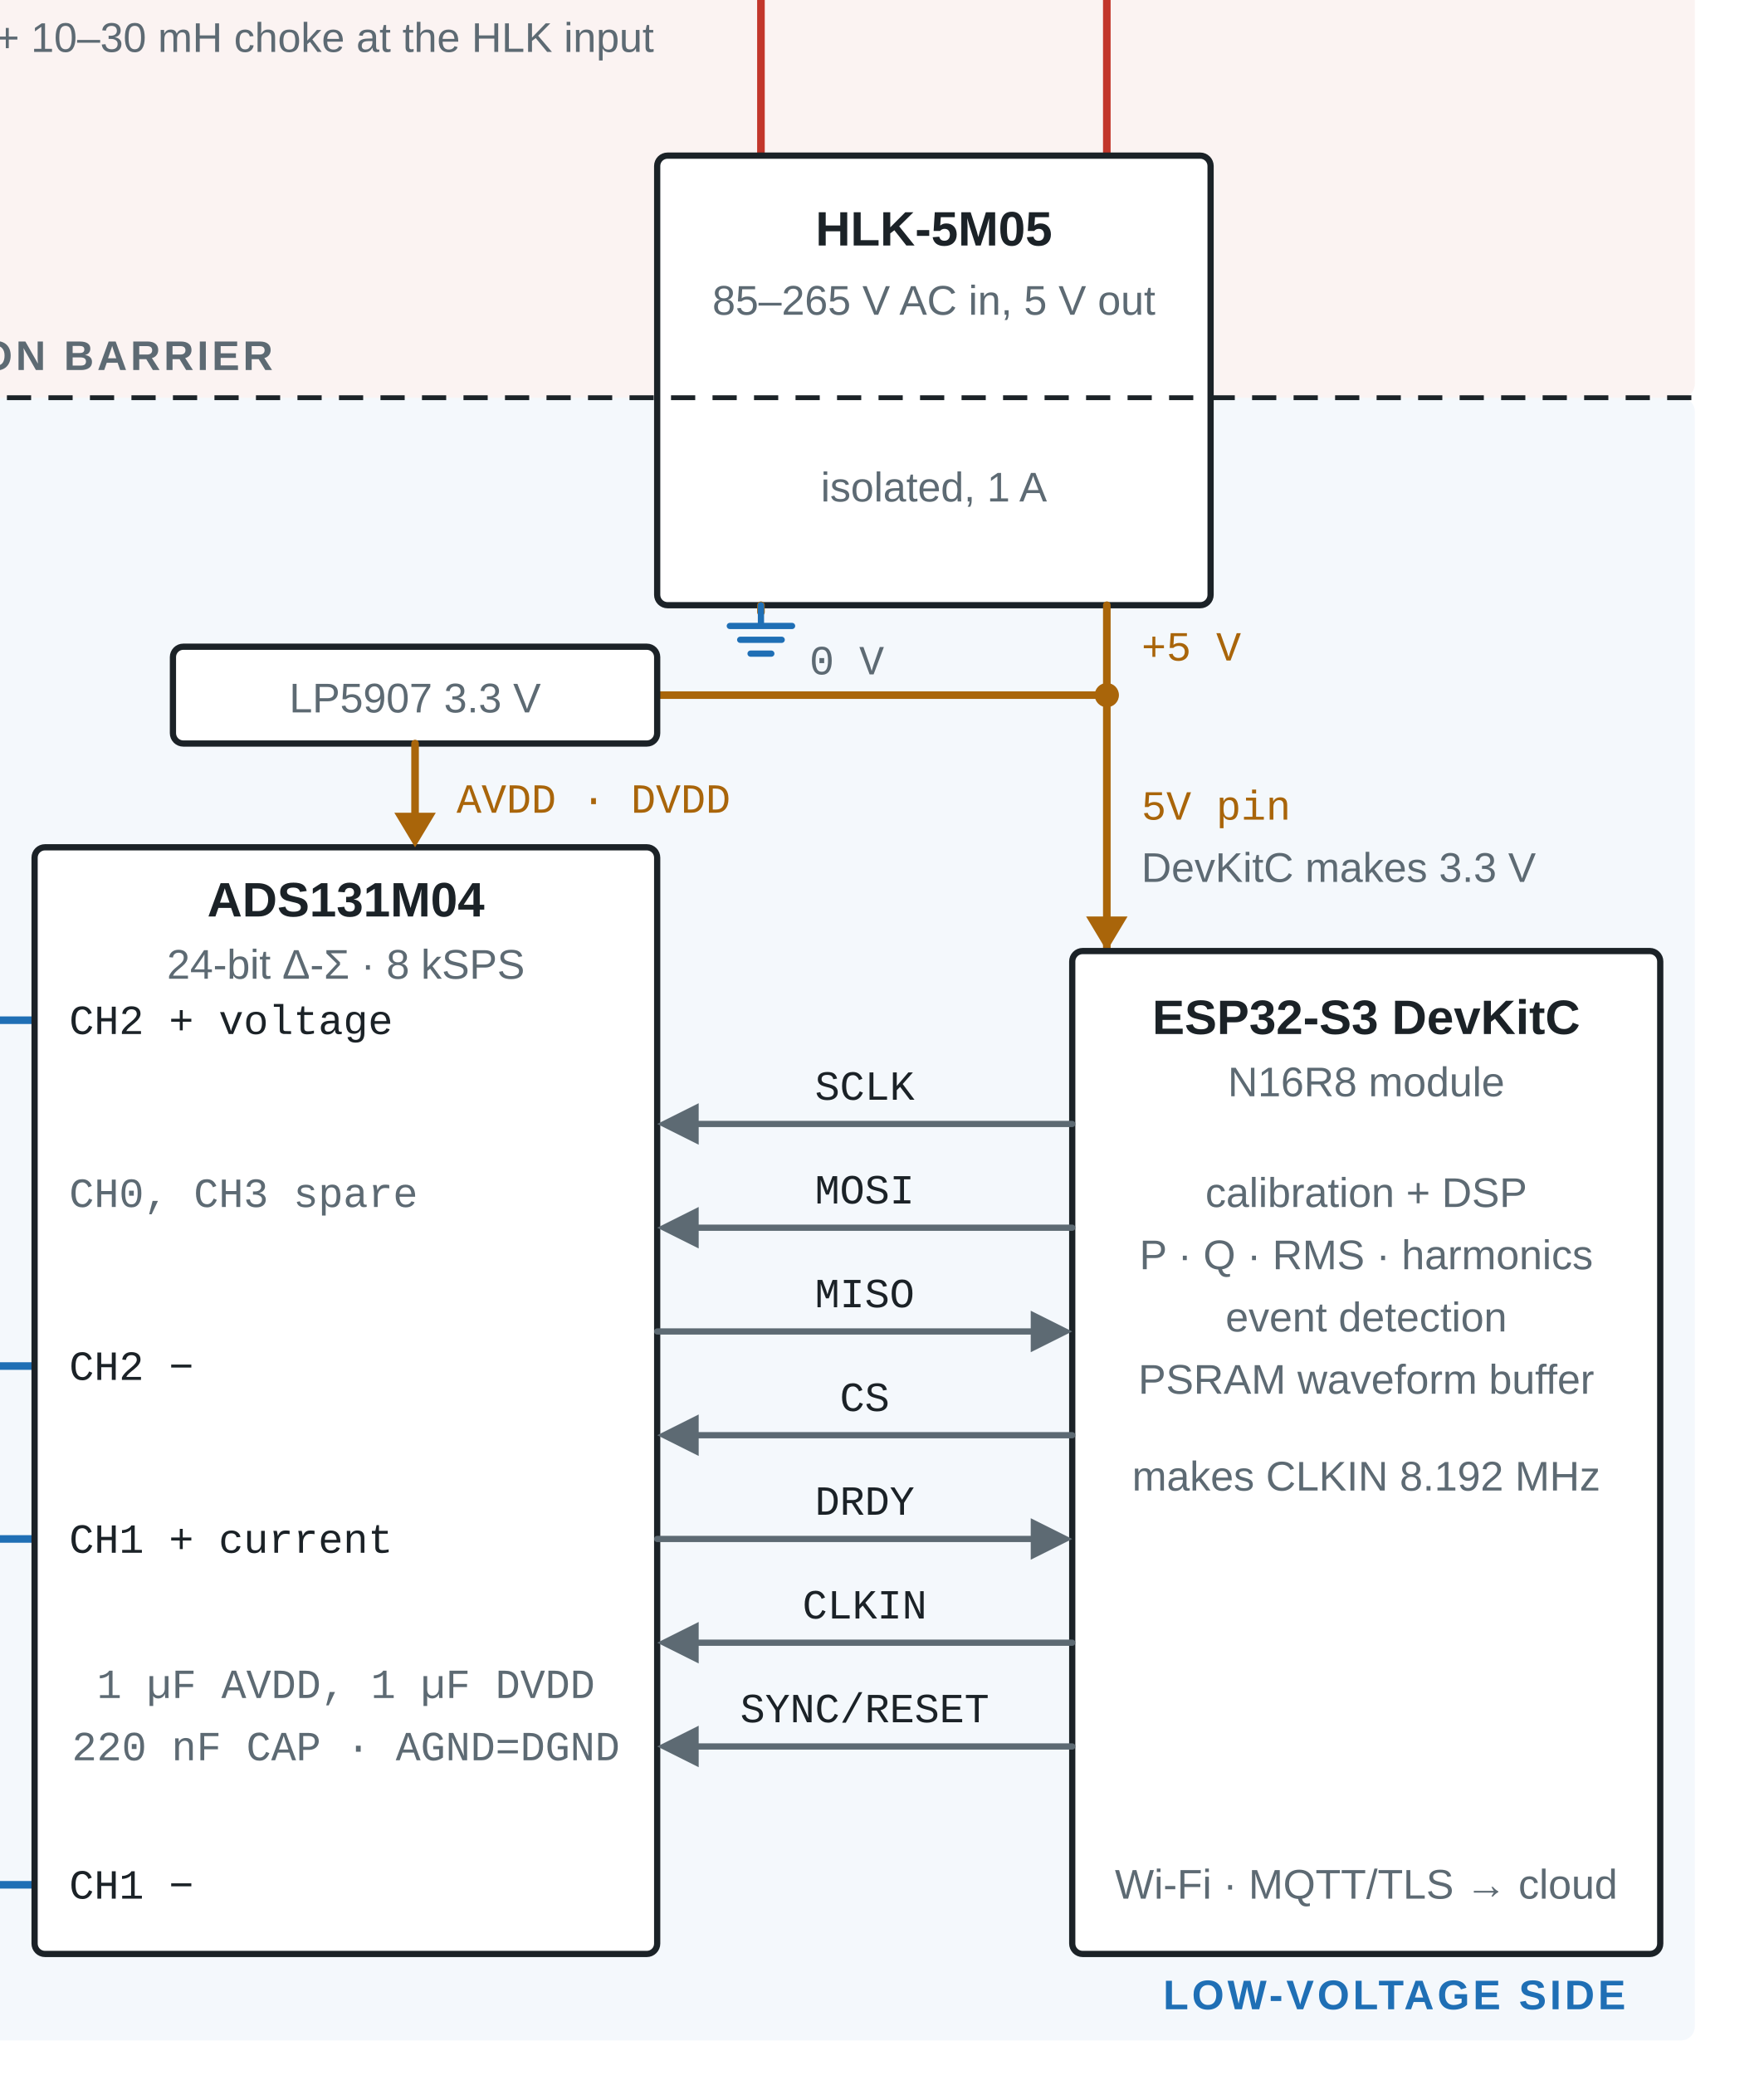
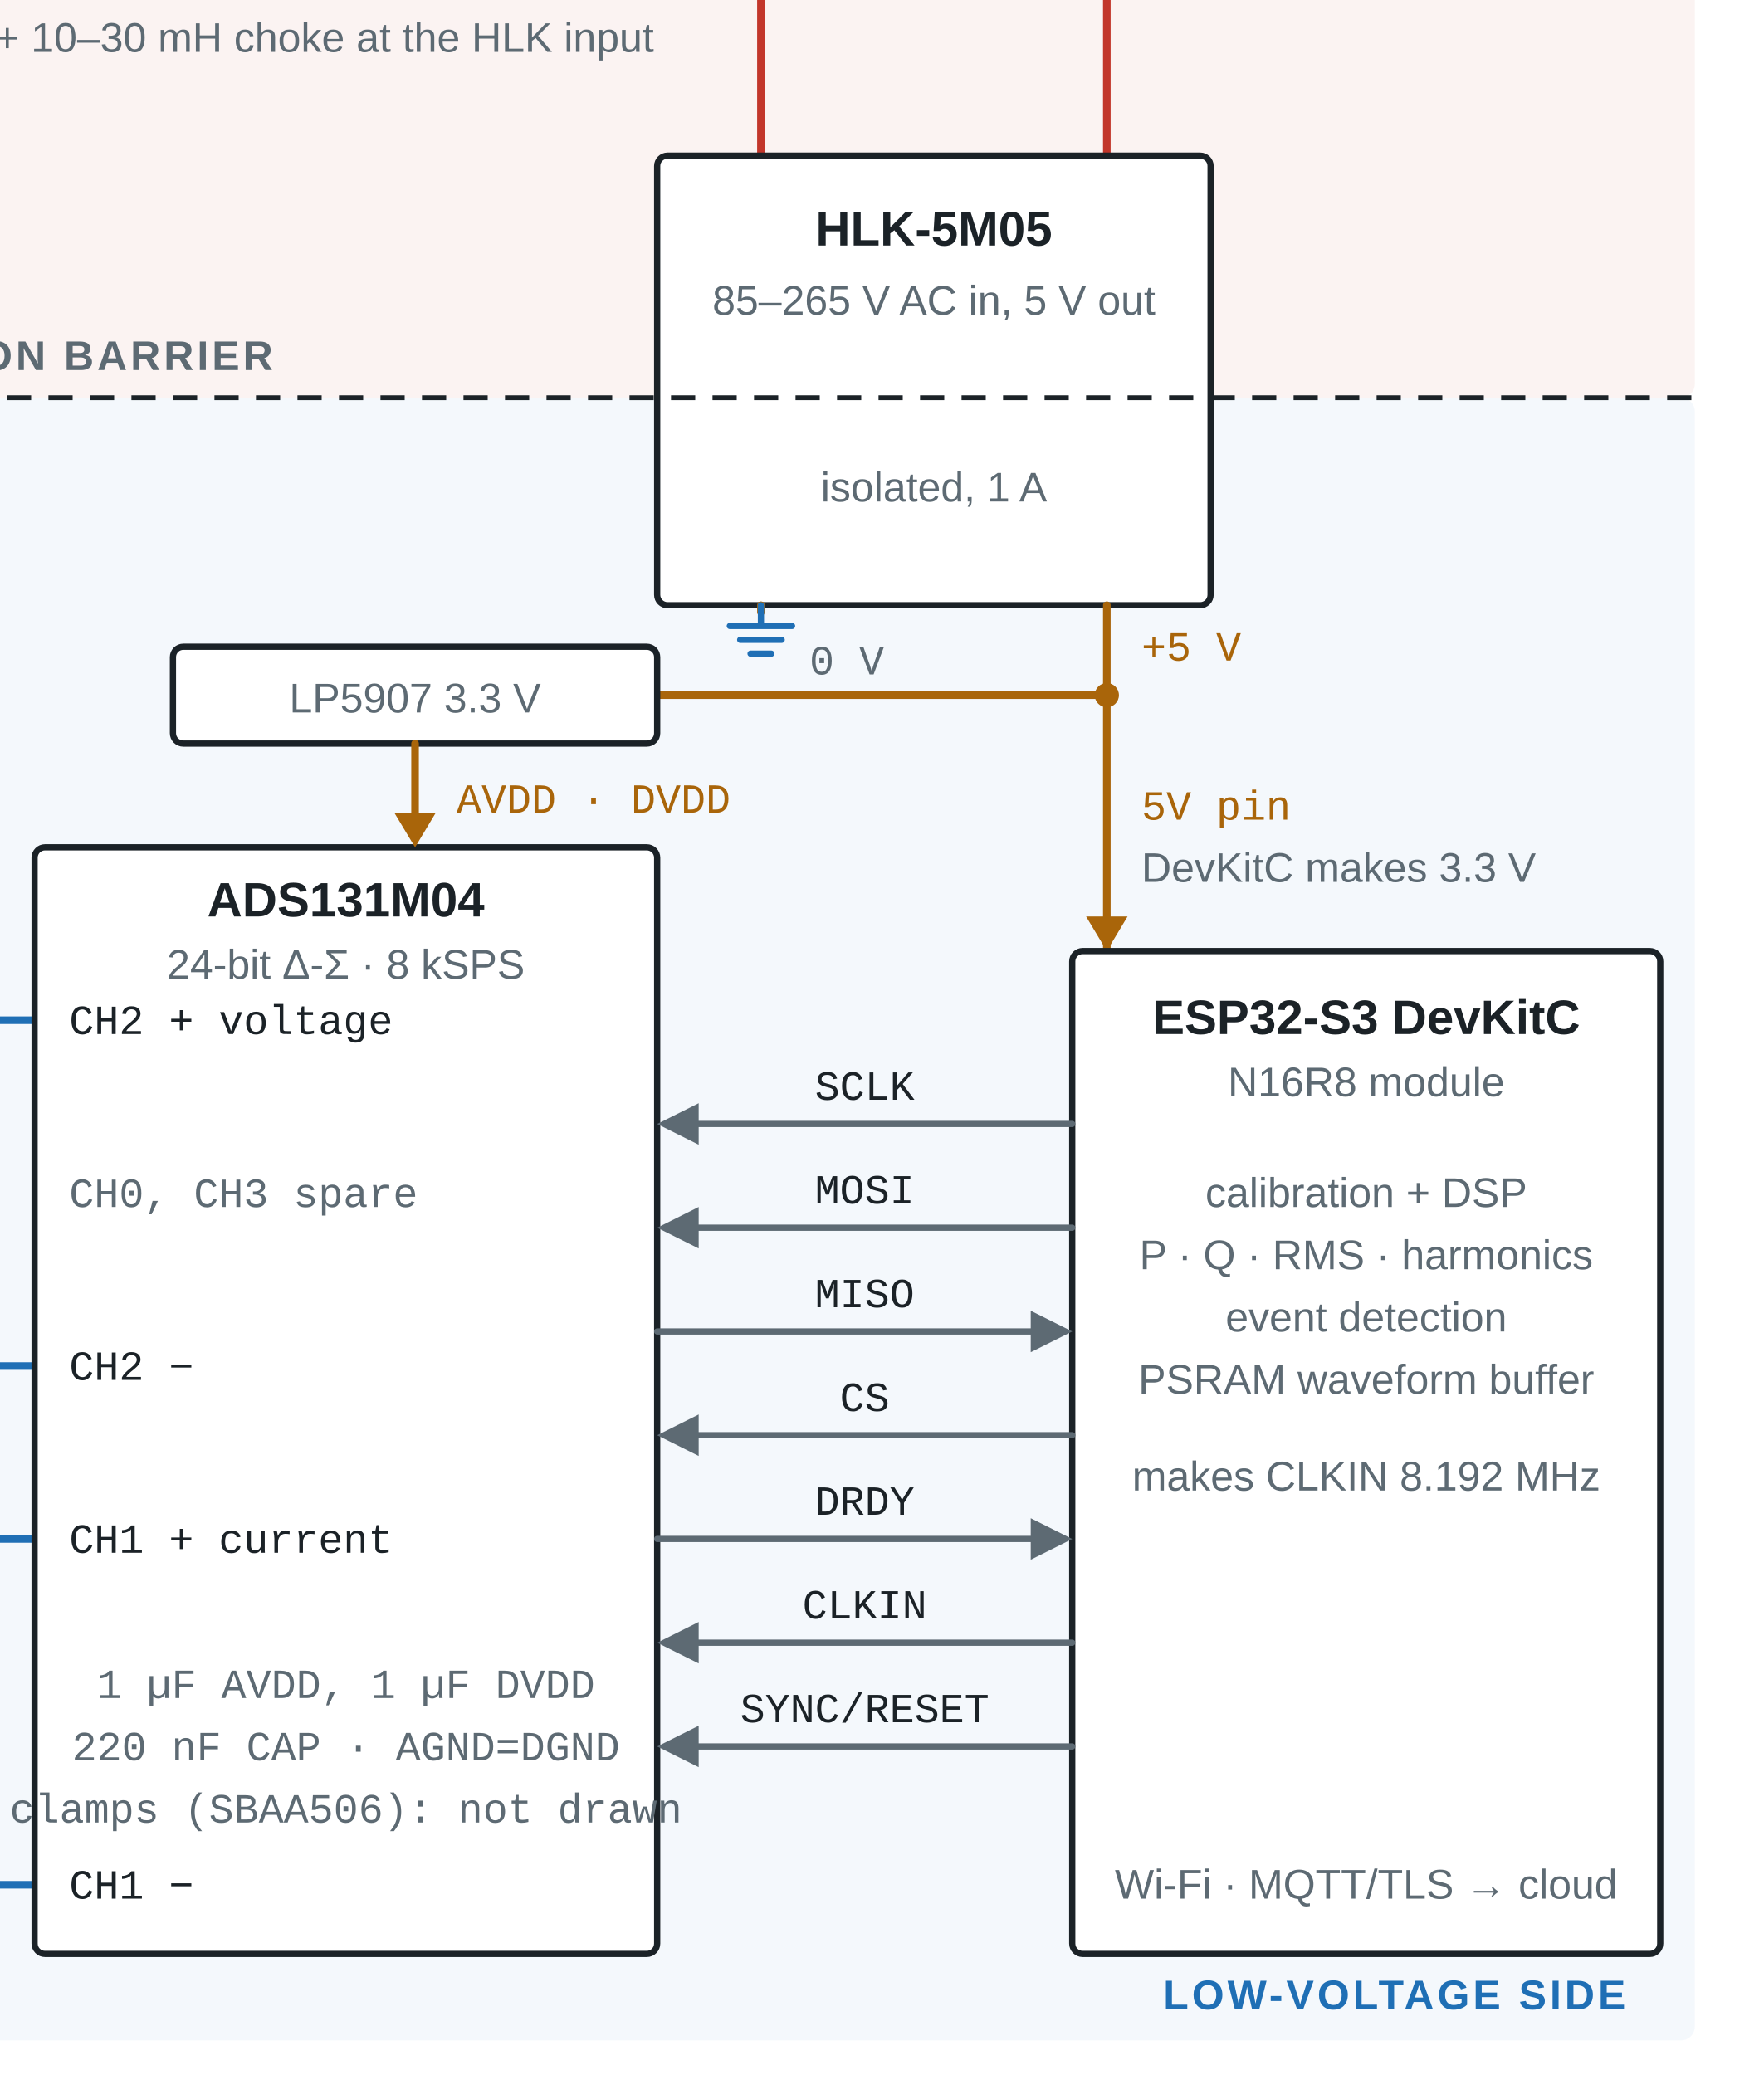
<svg xmlns="http://www.w3.org/2000/svg" xmlns:xlink="http://www.w3.org/1999/xlink" viewBox="690 225 510 600" width="2040" height="2400">
  <style>
.zone-m{fill:#c2362b;fill-opacity:.06}
.zone-l{fill:#1f6fb5;fill-opacity:.05}
.wm,.ws,.wp,.wd{fill:none;stroke-width:2.2;stroke-linecap:round;stroke-linejoin:round}
.wm{stroke:#c2362b}.ws{stroke:#1f6fb5}.wp{stroke:#a9650a}.wd{stroke:#5d6a73;stroke-width:1.8}
.part{fill:#fff;stroke:#1b2227;stroke-width:1.6}
.block{fill:#fff;stroke:#1b2227;stroke-width:1.8}
.thin{fill:none;stroke:#1b2227;stroke-width:1.6;stroke-linecap:round}
.gnd{fill:none;stroke:#1f6fb5;stroke-width:1.8;stroke-linecap:round}
.barrier{stroke:#1b2227;stroke-width:1.4;stroke-dasharray:7 5}
.dot-m{fill:#c2362b}.dot-s{fill:#1f6fb5}.dot-p{fill:#a9650a}
.a-m{fill:#c2362b}.a-s{fill:#1f6fb5}.a-p{fill:#a9650a}.a-d{fill:#5d6a73}
text{fill:#1b2227;font-family:'Liberation Sans',Arial,sans-serif;font-size:13px}
.b{font-weight:700;font-size:14px}
.mono{font-family:'Liberation Mono','Courier New',monospace;font-size:12px}
.dim{fill:#5d6a73;font-size:12px}
.zone-label{fill:#5d6a73;font-size:12px;letter-spacing:.08em;font-weight:700}
.tm{fill:#c2362b}.ts{fill:#1f6fb5}.tp{fill:#a9650a}
.core{fill:#cfd6db;stroke:#1b2227;stroke-width:1.6;fill-rule:evenodd}
.turn{stroke:#1f6fb5;stroke-width:3;stroke-linecap:round;fill:none}
.flux{fill:none;stroke:#5d6a73;stroke-width:2;stroke-dasharray:6 5}
.badge{fill:#1b2227}
.badge-t{fill:#fff;font-weight:700;font-size:12px;text-anchor:middle}
.grid{stroke:#cfd6db;stroke-width:1;fill:none}
.axis{stroke:#5d6a73;stroke-width:1.2;fill:none}
.curve{fill:none;stroke:#1f6fb5;stroke-width:2.6}
.wave-in{fill:none;stroke:#5d6a73;stroke-width:1.4;stroke-linejoin:round}
.wave-out{fill:none;stroke:#1f6fb5;stroke-width:2.6}
.band-sig{fill:#1f6fb5;fill-opacity:.13}
.band-noise{fill:#c2362b;fill-opacity:.10}
.vline{stroke:#1b2227;stroke-width:1.2;stroke-dasharray:4 4;fill:none}
</style>
  <rect x="-200" y="-200" width="1800" height="1400" fill="#ffffff" />
  <defs>
    <g id="gnd">
      <path class="gnd" d="M0 0 v6 M-9 6 h18 M-6 10 h12 M-3 14 h6" />
    </g>
  </defs>
  <rect class="zone-m" x="20" y="20" width="1160" height="320" rx="4" />
  <rect class="zone-l" x="20" y="340" width="1160" height="475" rx="4" />
  <text class="zone-label tm" x="1160" y="100" text-anchor="end">MAINS SIDE · 230 V · HAZARDOUS</text>
  <text class="zone-label ts" x="1160" y="806" text-anchor="end">LOW-VOLTAGE SIDE</text>
  <path class="wm" d="M40 60 H1150" />
  <polygon class="a-m" points="1148,53 1162,60 1148,67" />
  <circle class="dot-m" cx="40" cy="60" r="4" />
  <text x="40" y="44" class="mono tm">L in</text>
  <text x="1160" y="44" text-anchor="end" class="dim">to home loads (from main MCB →)</text>
  <ellipse class="thin" cx="90" cy="60" rx="13" ry="25" />
  <text x="116" y="32" class="b">Split-core CT, SCT-013-000</text>
  <text x="116" y="49" class="dim">clamps the L wire only</text>
  <path class="ws" d="M80 84 V770 H700" />
  <path class="ws" d="M100 85 V670 H700" />
  <text x="112" y="430" class="dim">CT leads: current,</text>
  <text x="112" y="446" class="dim">mA-level, isolated</text>
  <circle class="dot-m" cx="170" cy="60" r="4" />
  <path class="wm" d="M170 60 V92 M170 128 V140 H1010 V270" />
  <rect class="part" x="162" y="92" width="16" height="36" />
  <path class="thin" d="M170 92 V128" />
-   <text x="190" y="108" class="dim">fuse 1 A</text>
-   <text x="190" y="124" class="dim">slow-blow</text>
+   <text x="190" y="108" class="dim">fuse 1 A, ceramic</text>
+   <text x="190" y="124" class="dim">time-lag, 1.5 kA</text>
  <text x="560" y="132" class="mono tm">L (fused)</text>
  <circle class="dot-m" cx="140" cy="190" r="4" />
  <text x="140" y="212" text-anchor="middle" class="mono tm">N in</text>
  <path class="wm" d="M140 190 H910 V270" />
  <text x="560" y="182" class="mono tm">N</text>
  <path class="wm" d="M260 140 V152 M260 178 V190" />
  <rect class="part" x="252" y="152" width="16" height="26" />
  <path class="thin" d="M254 174 L266 156" />
  <circle class="dot-m" cx="260" cy="140" r="3.5" />
  <circle class="dot-m" cx="260" cy="190" r="3.5" />
  <text x="244" y="164" text-anchor="end" class="dim">MOV 10D561K</text>
  <text x="244" y="180" text-anchor="end" class="dim">surge clamp</text>
  <circle class="dot-m" cx="350" cy="140" r="3.5" />
  <path class="wm" d="M350 140 V182 A8 8 0 0 1 350 198 V212 M350 248 V270" />
  <rect class="part" x="342" y="212" width="16" height="36" />
  <text x="334" y="226" text-anchor="end" class="dim">R′ = 3 × 39 kΩ</text>
  <text x="334" y="242" text-anchor="end" class="dim">in series, ≈ 2 mA</text>
  <circle class="dot-m" cx="430" cy="190" r="3.5" />
  <path class="wm" d="M430 190 V270" />
  <rect class="block" x="310" y="270" width="160" height="130" rx="3" />
  <text x="390" y="296" text-anchor="middle" class="b">ZMPT107-1</text>
  <text x="390" y="316" text-anchor="middle" class="dim">current-type, 2 mA : 2 mA</text>
  <text x="390" y="370" text-anchor="middle" class="dim">3000 V isolated</text>
  <rect class="block" x="880" y="270" width="160" height="130" rx="3" />
  <text x="960" y="296" text-anchor="middle" class="b">HLK-5M05</text>
  <text x="960" y="316" text-anchor="middle" class="dim">85–265 V AC in, 5 V out</text>
  <text x="960" y="370" text-anchor="middle" class="dim">isolated, 1 A</text>
  <text x="700" y="240" text-anchor="middle" class="dim">only if certifying: 0.1 µF X2 cap + 10–30 mH choke at the HLK input</text>
  <line class="barrier" x1="20" y1="340" x2="1180" y2="340" />
  <text x="700" y="332" text-anchor="middle" class="zone-label">ISOLATION BARRIER</text>
  <path class="ws" d="M430 400 V520 H700" />
  <path class="ws" d="M350 400 V620 H700" />
  <path class="ws" d="M470 520 V530 M470 558 V582 M470 610 V620 M470 570 H500" />
  <rect class="part" x="462" y="530" width="16" height="28" />
  <rect class="part" x="462" y="582" width="16" height="28" />
  <circle class="dot-s" cx="470" cy="520" r="3.5" />
  <circle class="dot-s" cx="470" cy="570" r="3.5" />
  <circle class="dot-s" cx="470" cy="620" r="3.5" />
  <use xlink:href="#gnd" x="500" y="570" />
  <text x="456" y="548" text-anchor="end" class="dim">25 Ω</text>
  <text x="456" y="600" text-anchor="end" class="dim">25 Ω</text>
  <text x="514" y="566" class="dim">AGND</text>
  <rect class="part" x="540" y="512" width="36" height="16" />
  <rect class="part" x="540" y="612" width="36" height="16" />
  <text x="558" y="504" text-anchor="middle" class="dim">1 kΩ</text>
  <text x="558" y="604" text-anchor="middle" class="dim">1 kΩ</text>
  <circle class="dot-s" cx="620" cy="520" r="3.5" />
  <circle class="dot-s" cx="620" cy="620" r="3.5" />
  <path class="ws" d="M620 520 V566 M620 574 V620" />
  <path class="thin" d="M608 566 H632 M608 574 H632" />
  <text x="640" y="574" class="dim">10 nF</text>
  <text x="342" y="486" text-anchor="end" class="b ts">VOLTAGE</text>
  <text x="342" y="504" text-anchor="end" class="dim">CH2, gain 2</text>
  <path class="ws" d="M470 670 V680 M470 708 V732 M470 760 V770 M470 720 H500" />
  <rect class="part" x="462" y="680" width="16" height="28" />
  <rect class="part" x="462" y="732" width="16" height="28" />
  <circle class="dot-s" cx="470" cy="670" r="3.5" />
  <circle class="dot-s" cx="470" cy="720" r="3.5" />
  <circle class="dot-s" cx="470" cy="770" r="3.5" />
  <use xlink:href="#gnd" x="500" y="720" />
  <text x="456" y="698" text-anchor="end" class="dim">6.49 Ω</text>
  <text x="456" y="750" text-anchor="end" class="dim">6.49 Ω</text>
  <text x="514" y="716" class="dim">AGND</text>
  <rect class="part" x="540" y="662" width="36" height="16" />
  <rect class="part" x="540" y="762" width="36" height="16" />
  <text x="558" y="654" text-anchor="middle" class="dim">1 kΩ</text>
  <text x="558" y="754" text-anchor="middle" class="dim">1 kΩ</text>
  <circle class="dot-s" cx="620" cy="670" r="3.5" />
  <circle class="dot-s" cx="620" cy="770" r="3.5" />
  <path class="ws" d="M620 670 V716 M620 724 V770" />
  <path class="thin" d="M608 716 H632 M608 724 H632" />
  <text x="640" y="724" class="dim">10 nF</text>
  <text x="116" y="650" class="b ts">CURRENT</text>
  <text x="116" y="666" class="dim" dy="-0">CH1, gain 1</text>
  <text x="116" y="692" class="dim">burden 2 × 6.49 Ω ≈ 13 Ω</text>
  <rect class="block" x="700" y="470" width="180" height="320" rx="3" />
  <text x="790" y="490" text-anchor="middle" class="b">ADS131M04</text>
  <text x="790" y="508" text-anchor="middle" class="dim">24-bit Δ-Σ · 8 kSPS</text>
  <text x="710" y="524" class="mono">CH2 +  voltage</text>
  <text x="710" y="624" class="mono">CH2 −</text>
  <text x="710" y="574" class="mono dim">CH0, CH3 spare</text>
  <text x="710" y="674" class="mono">CH1 +  current</text>
  <text x="710" y="774" class="mono">CH1 −</text>
  <text x="790" y="716" text-anchor="middle" class="mono dim">1 µF AVDD, 1 µF DVDD</text>
  <text x="790" y="734" text-anchor="middle" class="mono dim">220 nF CAP · AGND=DGND</text>
+   <text x="790" y="752" text-anchor="middle" class="mono dim">clamps (SBAA506): not drawn</text>
  <path class="wp" d="M910 400 V402" />
  <use xlink:href="#gnd" x="910" y="400" />
  <text x="924" y="420" class="mono dim">0 V</text>
  <path class="wp" d="M1010 400 V500 M1010 426 H880" />
  <circle class="dot-p" cx="1010" cy="426" r="3.5" />
  <polygon class="a-p" points="1004,490 1010,500 1016,490" />
  <text x="1020" y="416" class="mono tp">+5 V</text>
  <text x="1020" y="462" class="mono tp">5V pin</text>
  <text x="1020" y="480" class="dim">DevKitC makes 3.3 V</text>
  <rect class="block" x="740" y="412" width="140" height="28" rx="3" />
  <text x="810" y="431" text-anchor="middle" class="dim">LP5907 3.3 V</text>
  <path class="wp" d="M810 440 V462" />
  <polygon class="a-p" points="804,460 810,470 816,460" />
  <text x="822" y="460" class="mono tp">AVDD · DVDD</text>
  <rect class="block" x="1000" y="500" width="170" height="290" rx="3" />
  <text x="1085" y="524" text-anchor="middle" class="b">ESP32-S3 DevKitC</text>
  <text x="1085" y="542" text-anchor="middle" class="dim">N16R8 module</text>
  <text x="1085" y="574" text-anchor="middle" class="dim">calibration + DSP</text>
  <text x="1085" y="592" text-anchor="middle" class="dim">P · Q · RMS · harmonics</text>
  <text x="1085" y="610" text-anchor="middle" class="dim">event detection</text>
  <text x="1085" y="628" text-anchor="middle" class="dim">PSRAM waveform buffer</text>
  <text x="1085" y="656" text-anchor="middle" class="dim">makes CLKIN 8.192 MHz</text>
  <text x="1085" y="774" text-anchor="middle" class="dim">Wi-Fi · MQTT/TLS → cloud</text>
  <path class="wd" d="M1000 550 H884" />
  <polygon class="a-d" points="892,544 880,550 892,556" />
  <text x="940" y="543" text-anchor="middle" class="mono">SCLK</text>
  <path class="wd" d="M1000 580 H884" />
  <polygon class="a-d" points="892,574 880,580 892,586" />
  <text x="940" y="573" text-anchor="middle" class="mono">MOSI</text>
  <path class="wd" d="M880 610 H996" />
  <polygon class="a-d" points="988,604 1000,610 988,616" />
  <text x="940" y="603" text-anchor="middle" class="mono">MISO</text>
  <path class="wd" d="M1000 640 H884" />
  <polygon class="a-d" points="892,634 880,640 892,646" />
  <text x="940" y="633" text-anchor="middle" class="mono">CS</text>
  <path class="wd" d="M880 670 H996" />
  <polygon class="a-d" points="988,664 1000,670 988,676" />
  <text x="940" y="663" text-anchor="middle" class="mono">DRDY</text>
  <path class="wd" d="M1000 700 H884" />
  <polygon class="a-d" points="892,694 880,700 892,706" />
  <text x="940" y="693" text-anchor="middle" class="mono">CLKIN</text>
  <path class="wd" d="M1000 730 H884" />
  <polygon class="a-d" points="892,724 880,730 892,736" />
  <text x="940" y="723" text-anchor="middle" class="mono">SYNC/RESET</text>
</svg>
